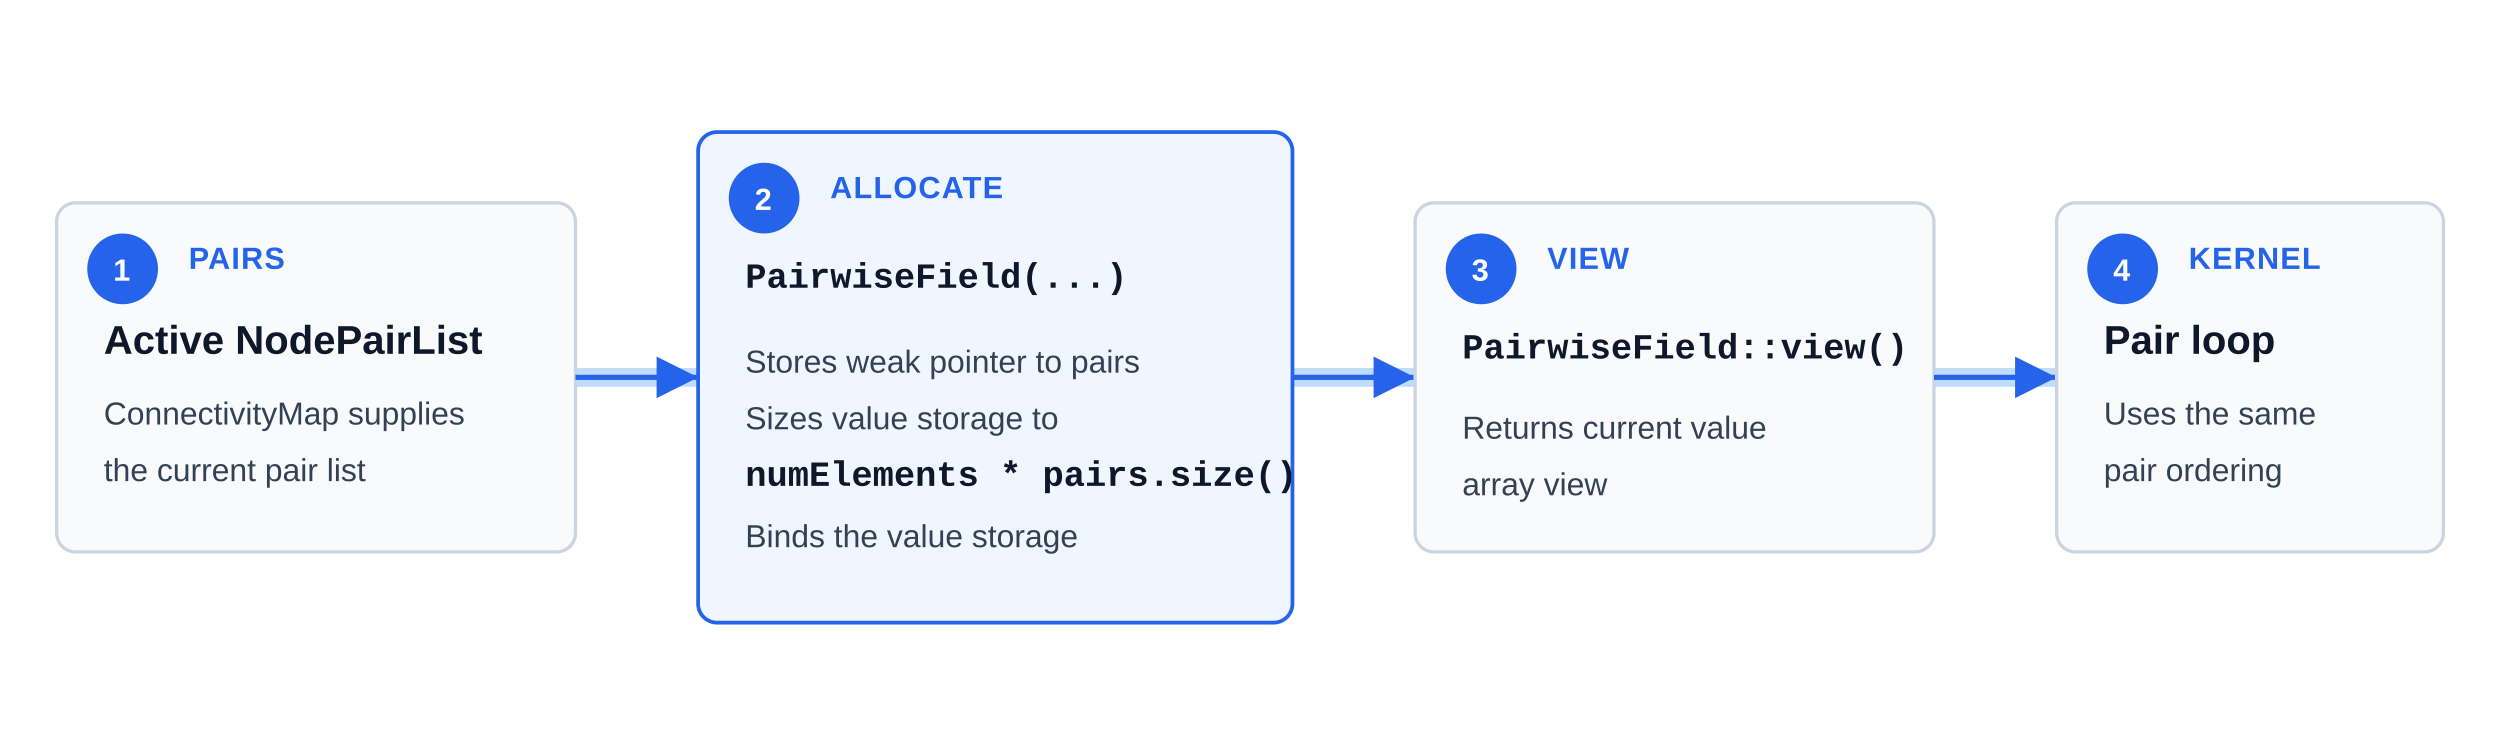
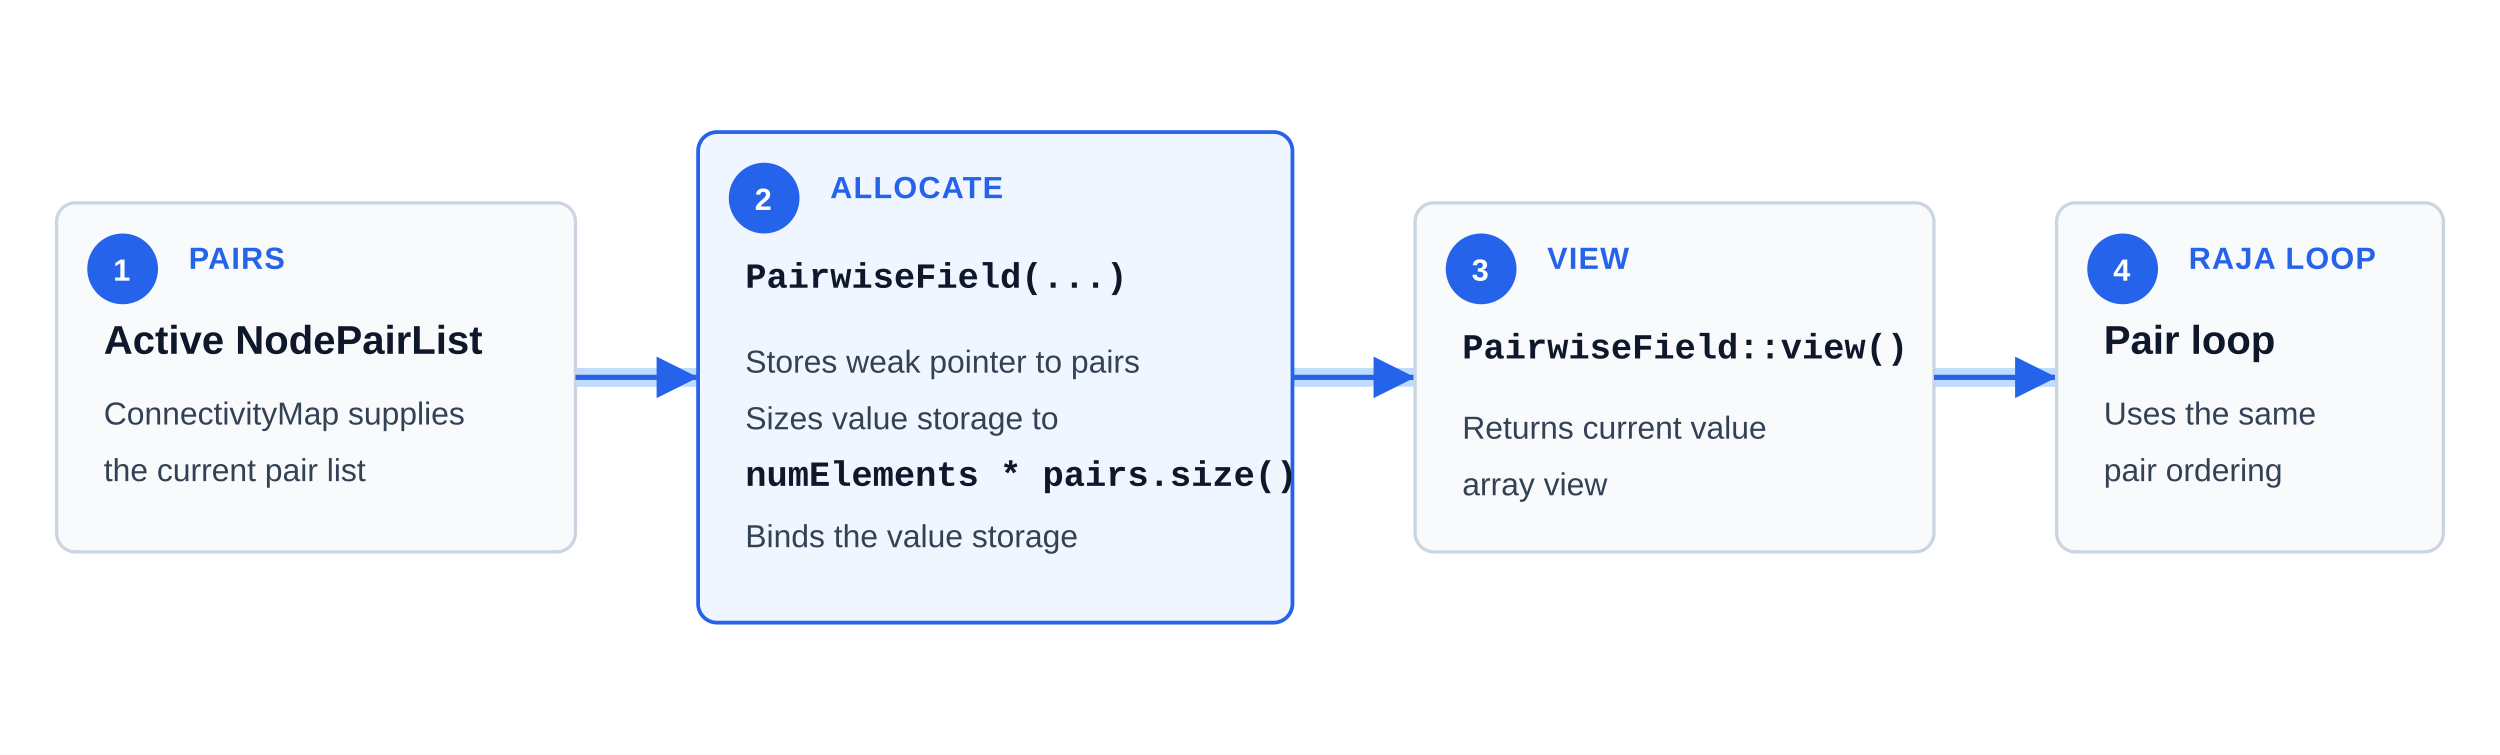
<svg xmlns="http://www.w3.org/2000/svg" width="1060" height="320" viewBox="0 0 1060 320" role="img" aria-labelledby="title desc">
  <defs>
    <marker id="arrow" markerWidth="12" markerHeight="12" refX="10" refY="6" orient="auto" markerUnits="strokeWidth">
      <path d="M2,2 L10,6 L2,10 z" fill="#2563eb" />
    </marker>
    <style>
      .background { fill: #ffffff; }
      .rail { fill: none; stroke: #bfdbfe; stroke-width: 8; stroke-linecap: round; }
      .arrow { fill: none; stroke: #2563eb; stroke-width: 2.2; marker-end: url(#arrow); }
      .card { fill: #f8fafc; stroke: #cbd5e1; stroke-width: 1.4; }
      .cardPrimary { fill: #eff6ff; stroke: #2563eb; stroke-width: 1.6; }
      .label { font: 700 13px Arial, sans-serif; fill: #2563eb; letter-spacing: 0.5px; }
      .title { font: 700 17px Arial, sans-serif; fill: #0f172a; }
      .text { font: 400 13.5px Arial, sans-serif; fill: #334155; }
      .code { font: 700 15px "SFMono-Regular", Consolas, "Liberation Mono", monospace; fill: #0f172a; }
      .badge { fill: #2563eb; }
      .badgeText { font: 700 13px Arial, sans-serif; fill: #ffffff; }
    </style>
  </defs>
  <rect class="background" x="0" y="0" width="1060" height="320" />
  <path class="rail" d="M140 160 L920 160" />
  <rect class="card" x="24" y="86" width="220" height="148" rx="8" />
  <circle class="badge" cx="52" cy="114" r="15" />
  <text class="badgeText" x="48" y="119">1</text>
  <text class="label" x="80" y="114">PAIRS</text>
  <text class="title" x="44" y="150">Active NodePairList</text>
  <text class="text" x="44" y="180">ConnectivityMap supplies</text>
  <text class="text" x="44" y="204">the current pair list</text>
  <path class="arrow" d="M244 160 L296 160" />
  <rect class="cardPrimary" x="296" y="56" width="252" height="208" rx="8" />
  <circle class="badge" cx="324" cy="84" r="15" />
  <text class="badgeText" x="320" y="89">2</text>
  <text class="label" x="352" y="84">ALLOCATE</text>
  <text class="code" x="316" y="122">PairwiseField(...)</text>
  <text class="text" x="316" y="158">Stores weak pointer to pairs</text>
  <text class="text" x="316" y="182">Sizes value storage to</text>
  <text class="code" x="316" y="206">numElements * pairs.size()</text>
  <text class="text" x="316" y="232">Binds the value storage</text>
  <path class="arrow" d="M548 160 L600 160" />
  <rect class="card" x="600" y="86" width="220" height="148" rx="8" />
  <circle class="badge" cx="628" cy="114" r="15" />
  <text class="badgeText" x="624" y="119">3</text>
  <text class="label" x="656" y="114">VIEW</text>
  <text class="code" x="620" y="152">PairwiseField::view()</text>
  <text class="text" x="620" y="186">Returns current value</text>
  <text class="text" x="620" y="210">array view</text>
  <path class="arrow" d="M820 160 L872 160" />
  <rect class="card" x="872" y="86" width="164" height="148" rx="8" />
  <circle class="badge" cx="900" cy="114" r="15" />
  <text class="badgeText" x="896" y="119">4</text>
-   <text class="label" x="928" y="114">KERNEL</text>
+   <text class="label" x="928" y="114">RAJA LOOP</text>
  <text class="title" x="892" y="150">Pair loop</text>
  <text class="text" x="892" y="180">Uses the same</text>
  <text class="text" x="892" y="204">pair ordering</text>
</svg>
